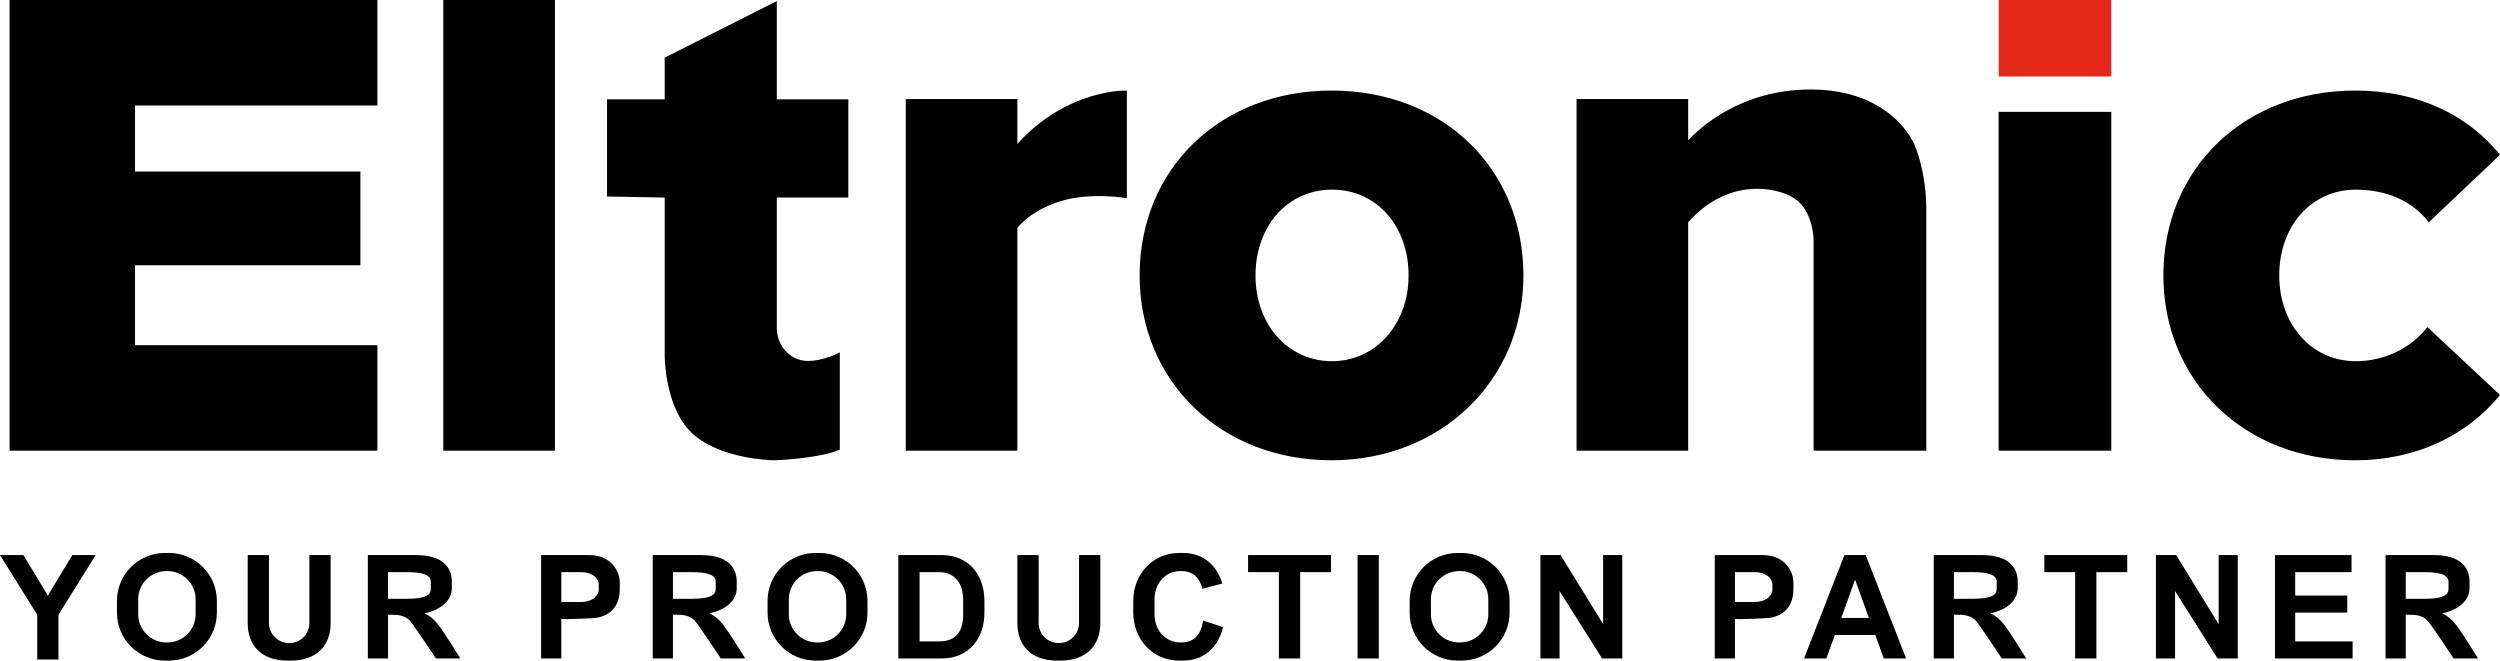
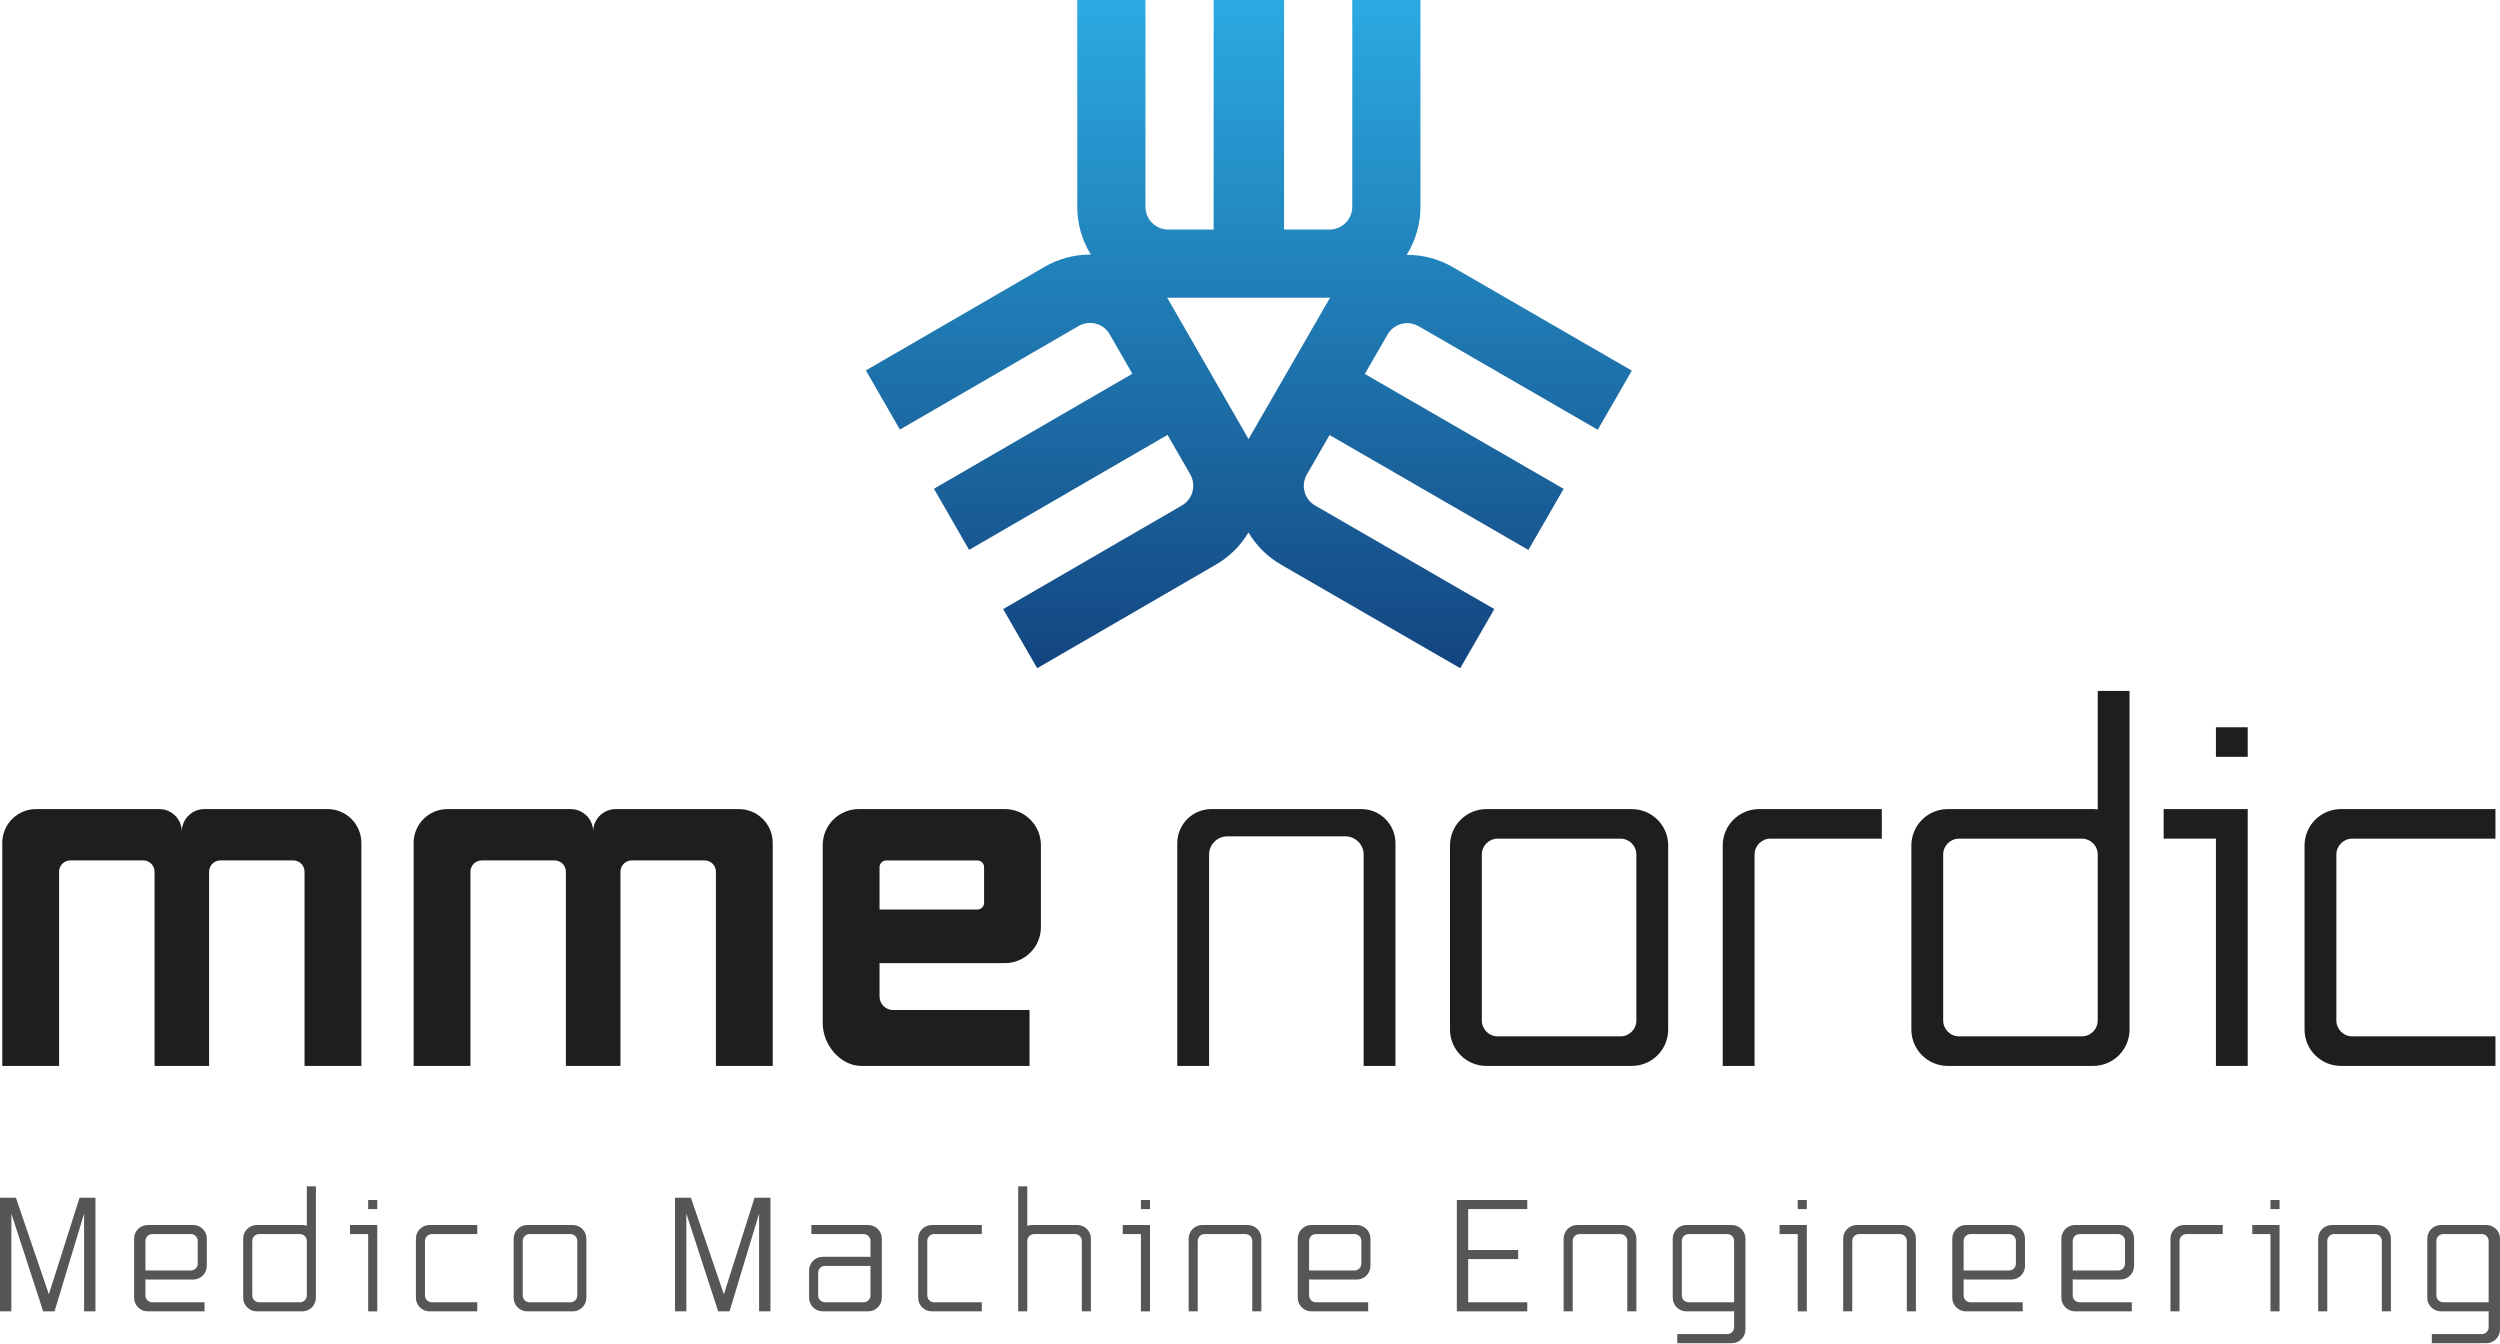
- <svg xmlns="http://www.w3.org/2000/svg" width="2354" height="622" viewBox="0 0 2354 622">
+ <svg xmlns="http://www.w3.org/2000/svg" id="Engineering" width="1100" height="591" viewBox="0 0 1100 591">
  <defs>
    <style>
      .cls-1 {
+         fill: #575654;
+       }
+ 
+       .cls-1, .cls-2, .cls-3 {
        fill-rule: evenodd;
      }

      .cls-2 {
-         fill: #e52718;
+         fill: #1e1e1c;
+       }
+ 
+       .cls-3 {
+         fill: url(#linear-gradient);
      }
    </style>
+     <linearGradient id="linear-gradient" x1="549.5" y1="294" x2="549.5" gradientUnits="userSpaceOnUse">
+       <stop offset="0" stop-color="#134580" />
+       <stop offset="1" stop-color="#2baae1" />
+     </linearGradient>
  </defs>
-   <path id="Eltronic_logo_1" data-name="Eltronic logo 1" class="cls-1" d="M2286.9,209.356c-14.84-19.767-39.31-30.784-68.69-30.784-41.56,0-72.07,33.95-72.07,80.76,0,46.067,30.3,80.76,72.07,80.76,27.34,0,51.99-12.34,67.43-32.1L2354,371.941c-31.04,38.051-78.92,61.452-136.29,61.452-104.72,0-180.68-74.774-180.68-174.061,0-100.889,76.48-174.06,180.68-174.06,60.37,0,106.61,23.829,136.3,60.455ZM2048.04,522.68h1l40.04,64.971V522.68h18.02v97.314h-19.02l-40.04-63.461v63.461h-18.02V522.68h18.02Zm-74.07,97.314h-20.02V538.732h-29.03V522.68H2003v16.052h-29.03v81.262Zm-92.09-514.658h106.1V424.364h-106.1V105.336Zm18.01,448.494c0,11.028-9.53,20.372-25.88,23.707,3.87,1.678,8.07,4.364,12.87,10.437,6.57,8.3,21.02,32.02,21.02,32.02h-23.02s-18.28-27.83-24.02-35.019-17.02-6-17.02-6v-0.114h-4.01v41.133h-19.01V522.68h45.52c24.61,0,33.55,11.207,33.55,25.031v6.119Zm-19.8-5.95c0-6.9-8.38-9.025-22-9.148h-18.26v25.081h18.33c13.57-.122,21.93-2.14,21.93-9.149V547.88ZM1707.7,236.205V226.143s-0.12-27.446-18.01-39.242c-16.7-11.006-62.3-19.944-100.1,22.3V424.364H1484.48V93.3h105.11v38.841c10.62-11.5,49.42-47.871,115.11-47.871,78.02,0,98.1,52.323,98.1,52.323s11.01,23.826,11.01,61.378v226.4H1707.7V236.205ZM1509.51,522.68h18.02v97.314h-19.02l-40.04-63.461v63.461h-18.02V522.68h19.02l40.04,64.971V522.68Zm-255.76-89.287c-104.71,0-180.67-74.774-180.67-174.061,0-100.889,76.48-174.06,180.67-174.06,106.07,0,180.68,74.492,180.68,174.06C1434.43,358.78,1356.2,433.393,1253.75,433.393Zm0.5-254.821c-41.56,0-72.07,33.95-72.07,80.76,0,46.067,30.3,80.76,72.07,80.76,40.87,0,72.08-34.618,72.08-80.76C1326.33,213.135,1296.56,178.572,1254.25,178.572Zm-144.14,342.1h4.01c19.11,0,31.89,11.938,36.79,28.775l-18.83,4.943c-2.27-9.764-8.32-16.663-19.47-16.663h-1c-14.65,0-24.52,11.9-24.52,26.585v14.045c0,14.683,9.87,26.586,24.52,26.586h1c12.61,0,18.7-8.821,20.16-20.635l18.87,6.146c-4.26,18.285-17.38,31.544-37.52,31.544h-4.01c-24.88,0-43.04-20.212-43.04-45.145V565.819C1067.07,540.886,1085.23,520.674,1110.11,520.674ZM998,189.608c-28.661,9.045-40.04,25.08-40.04,25.08V424.364h-105.1V93.3h105.1v42.135c47.409-52.242,103.1-50.161,103.1-50.161V186.6S1026.66,180.562,998,189.608ZM887.892,522.68V522.7c24.278,0.486,39.038,18.522,39.038,43.116v11.036c0,24.594-14.76,42.63-39.038,43.116v0.023H845.85V522.68h42.042ZM865.87,603.942h18.518c17.091,0,22.522-10.9,22.522-25.583V564.314c0-14.683-7.872-25.582-22.522-25.582H865.87v65.21ZM771.777,622h-4a45.1,45.1,0,0,1-45.045-45.145V565.819a45.1,45.1,0,0,1,45.045-45.145h4a45.1,45.1,0,0,1,45.044,45.145v11.036A45.1,45.1,0,0,1,771.777,622ZM796.8,564.314a26.555,26.555,0,0,0-26.526-26.585h-1a26.555,26.555,0,0,0-26.526,26.585v14.045a26.556,26.556,0,0,0,26.526,26.586h1A26.556,26.556,0,0,0,796.8,578.359V564.314ZM731.44,308.7c0,17.906,13.669,31.172,29.157,31.172s30.163-8.044,30.163-8.044v91.506c-16.74,7.9-57.853,10.056-61.331,10.056s-52.727-1.182-78.422-26.145-25.136-73.406-25.136-73.406V186.024l-54.293-1V93.512h54.293V54.3L731.44,1V93.512H798.8v92.512H731.44V308.7ZM583.59,554.833c0,11.029-4.528,23.382-20.874,26.717-3.97.923-30.176,1.438-30.176,1.438v-0.114h-4v37.12H509.517V522.68h45.524c19.023,0,28.549,13.676,28.549,26.035v6.118Zm-19.807-4.946c0-3.227-3.748-11.155-16.987-11.155h-18.26v28.09h18.321c13.577-.121,16.926-8.163,16.926-11.154v-5.781ZM417.426,0h105.1V424.364h-105.1V0Zm8.008,553.833c0,11.028-9.534,20.372-25.88,23.707,3.87,1.678,8.065,4.364,12.867,10.437,6.566,8.3,21.02,32.02,21.02,32.02H410.419s-18.28-27.83-24.024-35.019-17.017-6-17.017-6v-0.114h-4v41.133H346.355V522.68h45.524c24.613,0,33.555,11.207,33.555,25.031v6.119Zm-19.807-5.95c0-6.9-8.38-9.025-21.993-9.148h-18.26v25.081H383.7c13.577-.122,21.932-2.14,21.932-9.149V547.88ZM9.021,0H355.364v99.32H127.138v62.2h212.21V249.8H127.138v75.242H355.364v99.32H9.021V0ZM45.057,560.8L68.08,522.68H90.1L55.067,578.861V621H35.047V578.861L0.012,522.68H22.034Zm110.109-40.129h4a45.1,45.1,0,0,1,45.044,45.145v11.036A45.1,45.1,0,0,1,159.17,622h-4a45.1,45.1,0,0,1-45.045-45.145V565.819A45.1,45.1,0,0,1,155.166,520.674Zm-25.025,57.685a26.556,26.556,0,0,0,26.526,26.586h1a26.556,26.556,0,0,0,26.526-26.586V564.314a26.555,26.555,0,0,0-26.526-26.585h-1a26.555,26.555,0,0,0-26.526,26.585v14.045Zm123.122,3.512h-0.028l0.028,5.016A18.88,18.88,0,0,0,271.929,605.5h0.706A18.88,18.88,0,0,0,291.3,586.887l0.027-5.016H291.3V522.68H311.32v64.207c0,19.749-12.011,35.113-37.377,35.113h-3.322c-25.574,0-37.378-15.364-37.378-35.113V522.68h20.02v59.191Zm406.4-59.191h0.48c24.613,0,33.554,11.207,33.554,25.031v6.119c0,11.028-9.533,20.372-25.879,23.707,3.87,1.678,8.065,4.364,12.866,10.437,6.567,8.3,21.021,32.02,21.021,32.02H678.684s-18.279-27.83-24.023-35.019-17.017-6-17.017-6v-0.114h-4v41.133H614.621V522.68h45.044ZM633.64,563.813h18.321c13.577-.122,21.931-2.14,21.931-9.149V547.88c0-6.9-8.379-9.025-21.992-9.148H633.64v25.081Zm344.341,18.058h-0.028l0.028,5.016A18.88,18.88,0,0,0,996.647,605.5h0.706a18.883,18.883,0,0,0,18.667-18.608l0.03-5.016h-0.03V522.68h20.02v64.207c0,19.749-12.01,35.113-37.379,35.113h-3.323c-25.573,0-37.377-15.364-37.377-35.113V522.68h20.02v59.191Zm275.269-43.139h-29.03v81.262H1204.2V538.732h-29.02V522.68h78.07v16.052Zm45.05,81.262h-20.02V522.68h20.02v97.314Zm74.07-99.32h4.01a45.1,45.1,0,0,1,45.04,45.145v11.036A45.1,45.1,0,0,1,1376.38,622h-4.01a45.089,45.089,0,0,1-45.04-45.145V565.819A45.089,45.089,0,0,1,1372.37,520.674Zm-25.02,57.685a26.551,26.551,0,0,0,26.52,26.586h1a26.559,26.559,0,0,0,26.53-26.586V564.314a26.559,26.559,0,0,0-26.53-26.585h-1a26.55,26.55,0,0,0-26.52,26.585v14.045Zm312.31-55.679h0.48c19.02,0,28.54,13.676,28.54,26.035v6.118c0,11.029-4.52,23.382-20.87,26.717-3.97.923-30.18,1.438-30.18,1.438v-0.114h-4v37.12h-19.02V522.68h45.05Zm-26.03,44.142h18.32c13.58-.121,16.93-8.163,16.93-11.154v-5.781c0-3.227-3.75-11.155-16.99-11.155h-18.26v28.09Zm113.11-44.142h10.01l38.04,97.314h-21.02l-8.01-22.072h-38.04l-8,22.072h-21.03l38.04-97.314h10.01Zm0,59.191h13.02l-13.02-36.116-13.01,36.116h13.01Zm467.47-43.139h-53.06V560.8h49.05v16.052h-49.05v27.087h54.06v16.052h-73.08V522.68h72.08v16.052Zm77.07-16.052h0.48c24.61,0,33.56,11.207,33.56,25.031v6.119c0,11.028-9.54,20.372-25.88,23.707,3.87,1.678,8.06,4.364,12.86,10.437,6.57,8.3,21.02,32.02,21.02,32.02H2310.3s-18.28-27.83-24.02-35.019-17.02-6-17.02-6v-0.114h-4v41.133h-19.02V522.68h45.04Zm-26.02,41.133h18.32c13.57-.122,21.93-2.14,21.93-9.149V547.88c0-6.9-8.38-9.025-21.99-9.148h-18.26v25.081Z" />
-   <rect class="cls-2" x="1882" width="106" height="72" />
+   <path id="G" class="cls-1" d="M1074,577h20a6.053,6.053,0,0,0,1-.1V584a3,3,0,0,1-3,3h-22v4h24a6,6,0,0,0,6-6V545a6,6,0,0,0-6-6h-20a6,6,0,0,0-6,6v26A6,6,0,0,0,1074,577Zm-2-31a3,3,0,0,1,3-3h17a3,3,0,0,1,3,3v27h-20a3,3,0,0,1-3-3V546Z" />
+   <path id="N_" data-name="N " class="cls-1" d="M1020,545a6,6,0,0,1,6-6h20a6,6,0,0,1,6,6v32h-4V546a3,3,0,0,0-3-3h-18a3,3,0,0,0-3,3v31h-4V545Z" />
+   <path id="I" class="cls-1" d="M1003,577V539H991v4h8v34h4Zm-4-49h4v4h-4v-4Z" />
+   <path id="R" class="cls-1" d="M978,543H962a3,3,0,0,0-3,3v31h-4V545a6,6,0,0,1,6-6h17v4Z" />
+   <path id="E" class="cls-1" d="M933,563H913a5.988,5.988,0,0,1-1-.1V570a3,3,0,0,0,3,3h23v4H913a6,6,0,0,1-6-6V545a6,6,0,0,1,6-6h20a6,6,0,0,1,6,6v12A6,6,0,0,1,933,563Zm2-17a3,3,0,0,0-3-3H915a3,3,0,0,0-3,3v13h20a3,3,0,0,0,3-3V546Z" />
+   <path id="E-2" data-name="E" class="cls-1" d="M885,563H865a5.988,5.988,0,0,1-1-.1V570a3,3,0,0,0,3,3h23v4H865a6,6,0,0,1-6-6V545a6,6,0,0,1,6-6h20a6,6,0,0,1,6,6v12A6,6,0,0,1,885,563Zm2-17a3,3,0,0,0-3-3H867a3,3,0,0,0-3,3v13h20a3,3,0,0,0,3-3V546Z" />
+   <path id="N" class="cls-1" d="M811,545a6,6,0,0,1,6-6h20a6,6,0,0,1,6,6v32h-4V546a3,3,0,0,0-3-3H818a3,3,0,0,0-3,3v31h-4V545Z" />
+   <path id="I-2" data-name="I" class="cls-1" d="M795,577V539H783v4h8v34h4Zm-4-49h4v4h-4v-4Z" />
+   <path id="G-2" data-name="G" class="cls-1" d="M742,577h20a5.988,5.988,0,0,0,1-.1V584a3,3,0,0,1-3,3H738v4h24a6,6,0,0,0,6-6V545a6,6,0,0,0-6-6H742a6,6,0,0,0-6,6v26A6,6,0,0,0,742,577Zm-2-31a3,3,0,0,1,3-3h17a3,3,0,0,1,3,3v27H743a3,3,0,0,1-3-3V546Z" />
+   <path id="N-2" data-name="N" class="cls-1" d="M688,545a6,6,0,0,1,6-6h20a6,6,0,0,1,6,6v32h-4V546a3,3,0,0,0-3-3H695a3,3,0,0,0-3,3v31h-4V545Z" />
+   <path id="E-3" data-name="E" class="cls-1" d="M672,528v4H646v18h22v4H646v19h26v4H641V528h31Z" />
+   <path id="E-4" data-name="E" class="cls-1" d="M597,563H577a5.988,5.988,0,0,1-1-.1V570a3,3,0,0,0,3,3h23v4H577a6,6,0,0,1-6-6V545a6,6,0,0,1,6-6h20a6,6,0,0,1,6,6v12A6,6,0,0,1,597,563Zm2-17a3,3,0,0,0-3-3H579a3,3,0,0,0-3,3v13h20a3,3,0,0,0,3-3V546Z" />
+   <path id="N-3" data-name="N" class="cls-1" d="M523,545a6,6,0,0,1,6-6h20a6,6,0,0,1,6,6v32h-4V546a3,3,0,0,0-3-3H530a3,3,0,0,0-3,3v31h-4V545Z" />
+   <path id="I-3" data-name="I" class="cls-1" d="M506,577V539H494v4h8v34h4Zm-4-49h4v4h-4v-4Z" />
+   <path id="H" class="cls-1" d="M448,551V522h4v17.349a5.971,5.971,0,0,1,2-.349h20a6,6,0,0,1,6,6v32h-4V546a3,3,0,0,0-3-3H455a3,3,0,0,0-3,3v31h-4V551Z" />
+   <path id="C" class="cls-1" d="M411,573a3,3,0,0,1-3-3V546a3,3,0,0,1,3-3h21v-4H410a6,6,0,0,0-6,6v26a6,6,0,0,0,6,6h22v-4H411Z" />
+   <path id="A" class="cls-1" d="M362,553h20a5.988,5.988,0,0,1,1,.1V546a3,3,0,0,0-3-3H357v-4h25a6,6,0,0,1,6,6v26a6,6,0,0,1-6,6H362a6,6,0,0,1-6-6V559A6,6,0,0,1,362,553Zm-2,17a3,3,0,0,0,3,3h17a3,3,0,0,0,3-3V557H363a3,3,0,0,0-3,3v10Z" />
+   <path id="M" class="cls-1" d="M339,577V527h-7l-13.494,42.493L304,527h-7v50h5V534l14,43h5l13-43v43h5Z" />
+   <path id="O" class="cls-1" d="M252,577H232a6,6,0,0,1-6-6V545a6,6,0,0,1,6-6h20a6,6,0,0,1,6,6v26A6,6,0,0,1,252,577Zm2-31a3,3,0,0,0-3-3H233a3,3,0,0,0-3,3v24a3,3,0,0,0,3,3h18a3,3,0,0,0,3-3V546Z" />
+   <path id="C-2" data-name="C" class="cls-1" d="M190,573a3,3,0,0,1-3-3V546a3,3,0,0,1,3-3h20v-4H189a6,6,0,0,0-6,6v26a6,6,0,0,0,6,6h21v-4H190Z" />
+   <path id="I-4" data-name="I" class="cls-1" d="M166,577V539H154v4h8v34h4Zm-4-49h4v4h-4v-4Z" />
+   <path id="D" class="cls-1" d="M133,577H113a6,6,0,0,1-6-6V545a6,6,0,0,1,6-6h20a5.971,5.971,0,0,1,2,.349V522h4v49A6,6,0,0,1,133,577Zm2-31a3,3,0,0,0-3-3H114a3,3,0,0,0-3,3v24a3,3,0,0,0,3,3h18a3,3,0,0,0,3-3V546Z" />
+   <path id="E-5" data-name="E" class="cls-1" d="M85,563H65a5.992,5.992,0,0,1-1-.1V570a3,3,0,0,0,3,3H90v4H65a6,6,0,0,1-6-6V545a6,6,0,0,1,6-6H85a6,6,0,0,1,6,6v12A6,6,0,0,1,85,563Zm2-17a3,3,0,0,0-3-3H67a3,3,0,0,0-3,3v13H84a3,3,0,0,0,3-3V546Z" />
+   <path id="M-2" data-name="M" class="cls-1" d="M42,577V527H35L21.506,569.493,7,527H0v50H5V534l14,43h5l13-43v43h5Z" />
+   <path id="C-3" data-name="C" class="cls-2" d="M1035,456a7,7,0,0,1-7-7V376a7,7,0,0,1,7-7h63V356h-68a16,16,0,0,0-16,16v81a16,16,0,0,0,16,16h68V456h-63Z" />
+   <path id="I-5" data-name="I" class="cls-2" d="M975,469V369H952V356h37V469H975Zm0-149h14v13H975V320Z" />
+   <path id="D-2" data-name="D" class="cls-2" d="M921,469H857a16,16,0,0,1-16-16V372a16,16,0,0,1,16-16h64a16.094,16.094,0,0,1,2,.138V304h14V453A16,16,0,0,1,921,469Zm2-93a7,7,0,0,0-7-7H862a7,7,0,0,0-7,7v73a7,7,0,0,0,7,7h54a7,7,0,0,0,7-7V376Z" />
+   <path id="R-2" data-name="R" class="cls-2" d="M774,356a16,16,0,0,0-16,16v97h14V376a7,7,0,0,1,7-7h49V356H774Z" />
+   <path id="O-2" data-name="O" class="cls-2" d="M718,469H654a16,16,0,0,1-16-16V372a16,16,0,0,1,16-16h64a16,16,0,0,1,16,16v81A16,16,0,0,1,718,469Zm2-93a7,7,0,0,0-7-7H659a7,7,0,0,0-7,7v73a7,7,0,0,0,7,7h54a7,7,0,0,0,7-7V376Z" />
+   <path id="N-4" data-name="N" class="cls-2" d="M600,469V376a8,8,0,0,0-8-8H540a8,8,0,0,0-8,8v93H518V371a15,15,0,0,1,15-15h66a15,15,0,0,1,15,15v98H600Z" />
+   <path id="E-6" data-name="E" class="cls-2" d="M442,423.779H387v14.734a5.948,5.948,0,0,0,6,5.894h60V469H379c-9.389,0-17-9.476-17-18.7V371.717A15.86,15.86,0,0,1,378,356h64a15.86,15.86,0,0,1,16,15.717v36.345A15.86,15.86,0,0,1,442,423.779Zm-9-42.239a2.973,2.973,0,0,0-3-2.947H390a2.973,2.973,0,0,0-3,2.947V400.2h43a2.974,2.974,0,0,0,3-2.947V381.54Z" />
+   <path id="M-3" data-name="M" class="cls-2" d="M315,469V383.5a4.957,4.957,0,0,0-5-4.911H278a4.957,4.957,0,0,0-5,4.911V469H249V383.5a4.957,4.957,0,0,0-5-4.911H212a4.957,4.957,0,0,0-5,4.911V469H182V370.735A14.869,14.869,0,0,1,197,356h54a9.913,9.913,0,0,1,10,9.823A9.913,9.913,0,0,1,271,356h54a14.869,14.869,0,0,1,15,14.735V469H315Z" />
+   <path id="M-4" data-name="M" class="cls-2" d="M134,469V383.5a4.957,4.957,0,0,0-5-4.911H97a4.956,4.956,0,0,0-5,4.911V469H68V383.5a4.956,4.956,0,0,0-5-4.911H31a4.956,4.956,0,0,0-5,4.911V469H1V370.735A14.869,14.869,0,0,1,16,356H70a9.913,9.913,0,0,1,10,9.823A9.913,9.913,0,0,1,90,356h54a14.869,14.869,0,0,1,15,14.735V469H134Z" />
+   <path id="TOP_3_Ms" data-name="TOP 3 Ms" class="cls-3" d="M718.006,163.073l-15,26.014-78.822-45.56a9.987,9.987,0,0,0-13.653,3.658l-10.007,17.351L688,215.1l-15.5,26.881-87.48-50.564-10.006,17.351a10.013,10.013,0,0,0,3.662,13.667L657.5,268l-15,26.014-78.833-45.566A39.843,39.843,0,0,1,549.322,234.3a39.809,39.809,0,0,1-14.29,14.117l-78.677,45.6-14.972-26.032,78.666-45.591A10.034,10.034,0,0,0,523.7,208.71l-9.987-17.363-87.307,50.6-15.471-26.9,87.307-50.6-9.986-17.363a9.956,9.956,0,0,0-13.627-3.661l-78.667,45.592-14.972-26.032,78.677-45.6a39.612,39.612,0,0,1,20.3-5.365A39.808,39.808,0,0,1,474,91V0h30V91a10,10,0,0,0,10,10h20V0h31V101h20a10,10,0,0,0,10-10V0h30V91a39.8,39.8,0,0,1-6.05,21.145,39.765,39.765,0,0,1,20.223,5.362ZM514,131c-0.153,0-.3-0.01-0.456-0.012,0.212,0.346.43,0.687,0.634,1.041l35.176,61.159,35.2-61.048c0.225-.39.465-0.767,0.7-1.147-0.087,0-.173.007-0.26,0.007H514Z" />
</svg>
